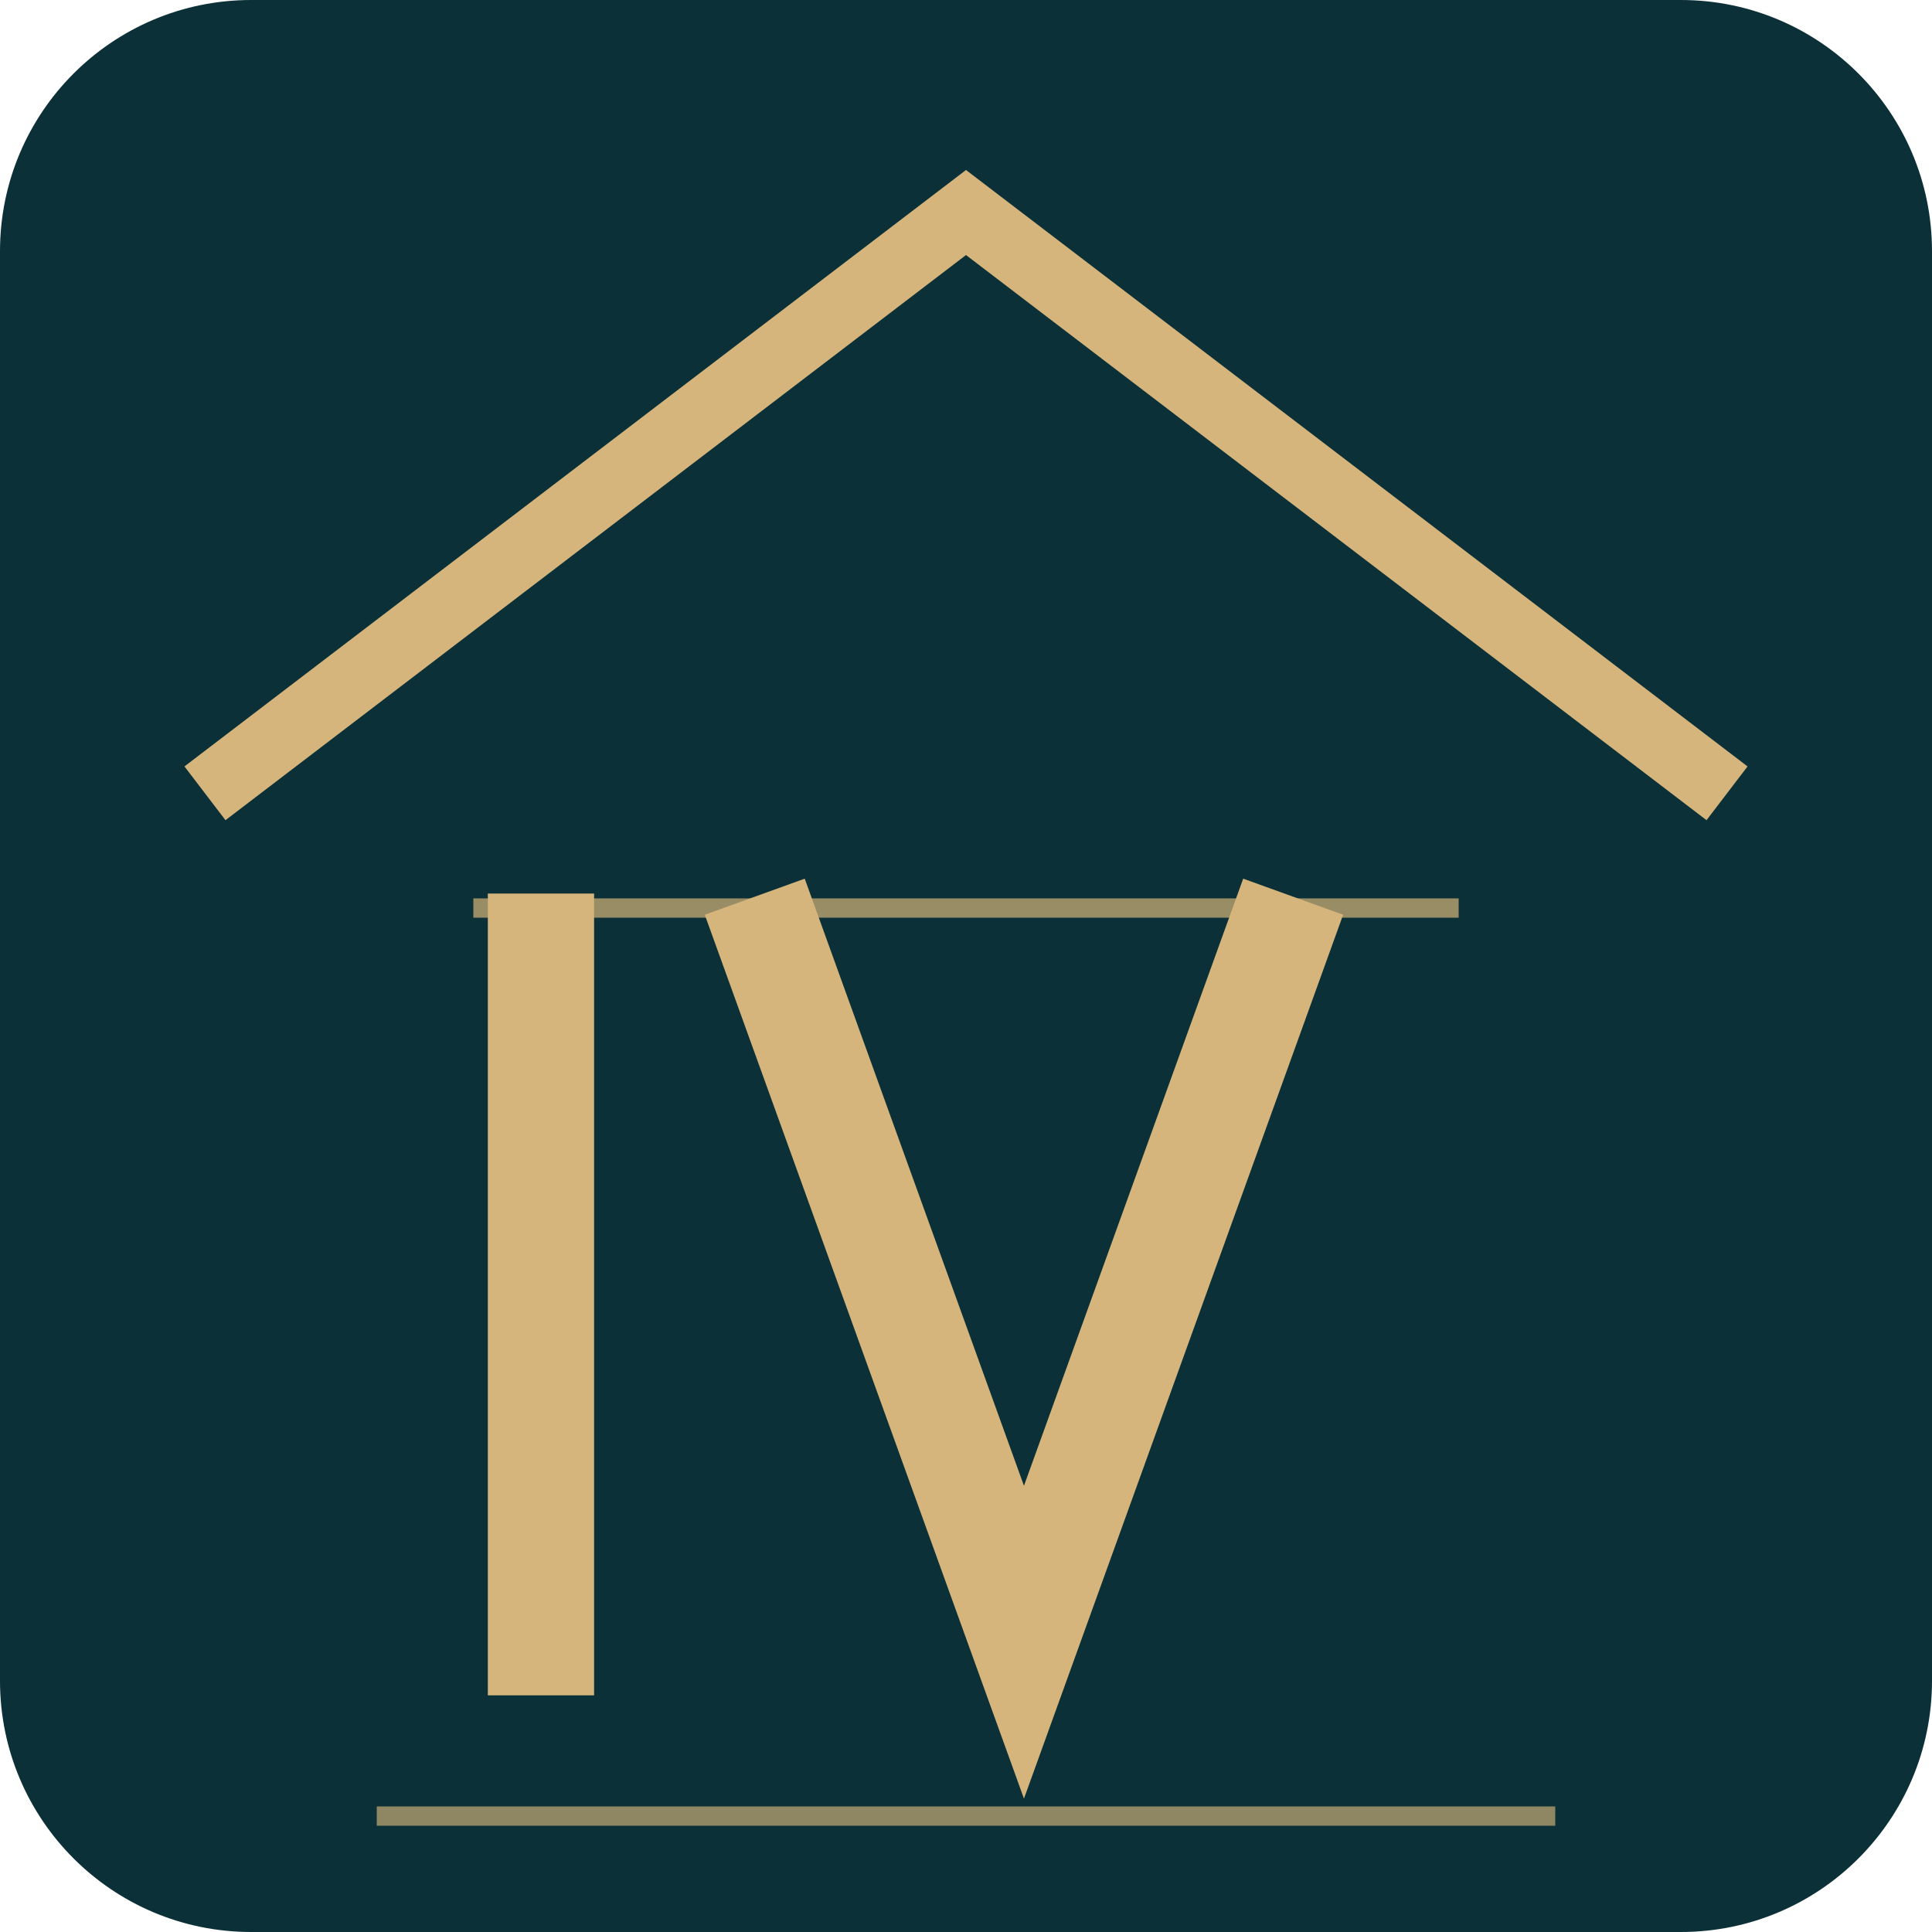
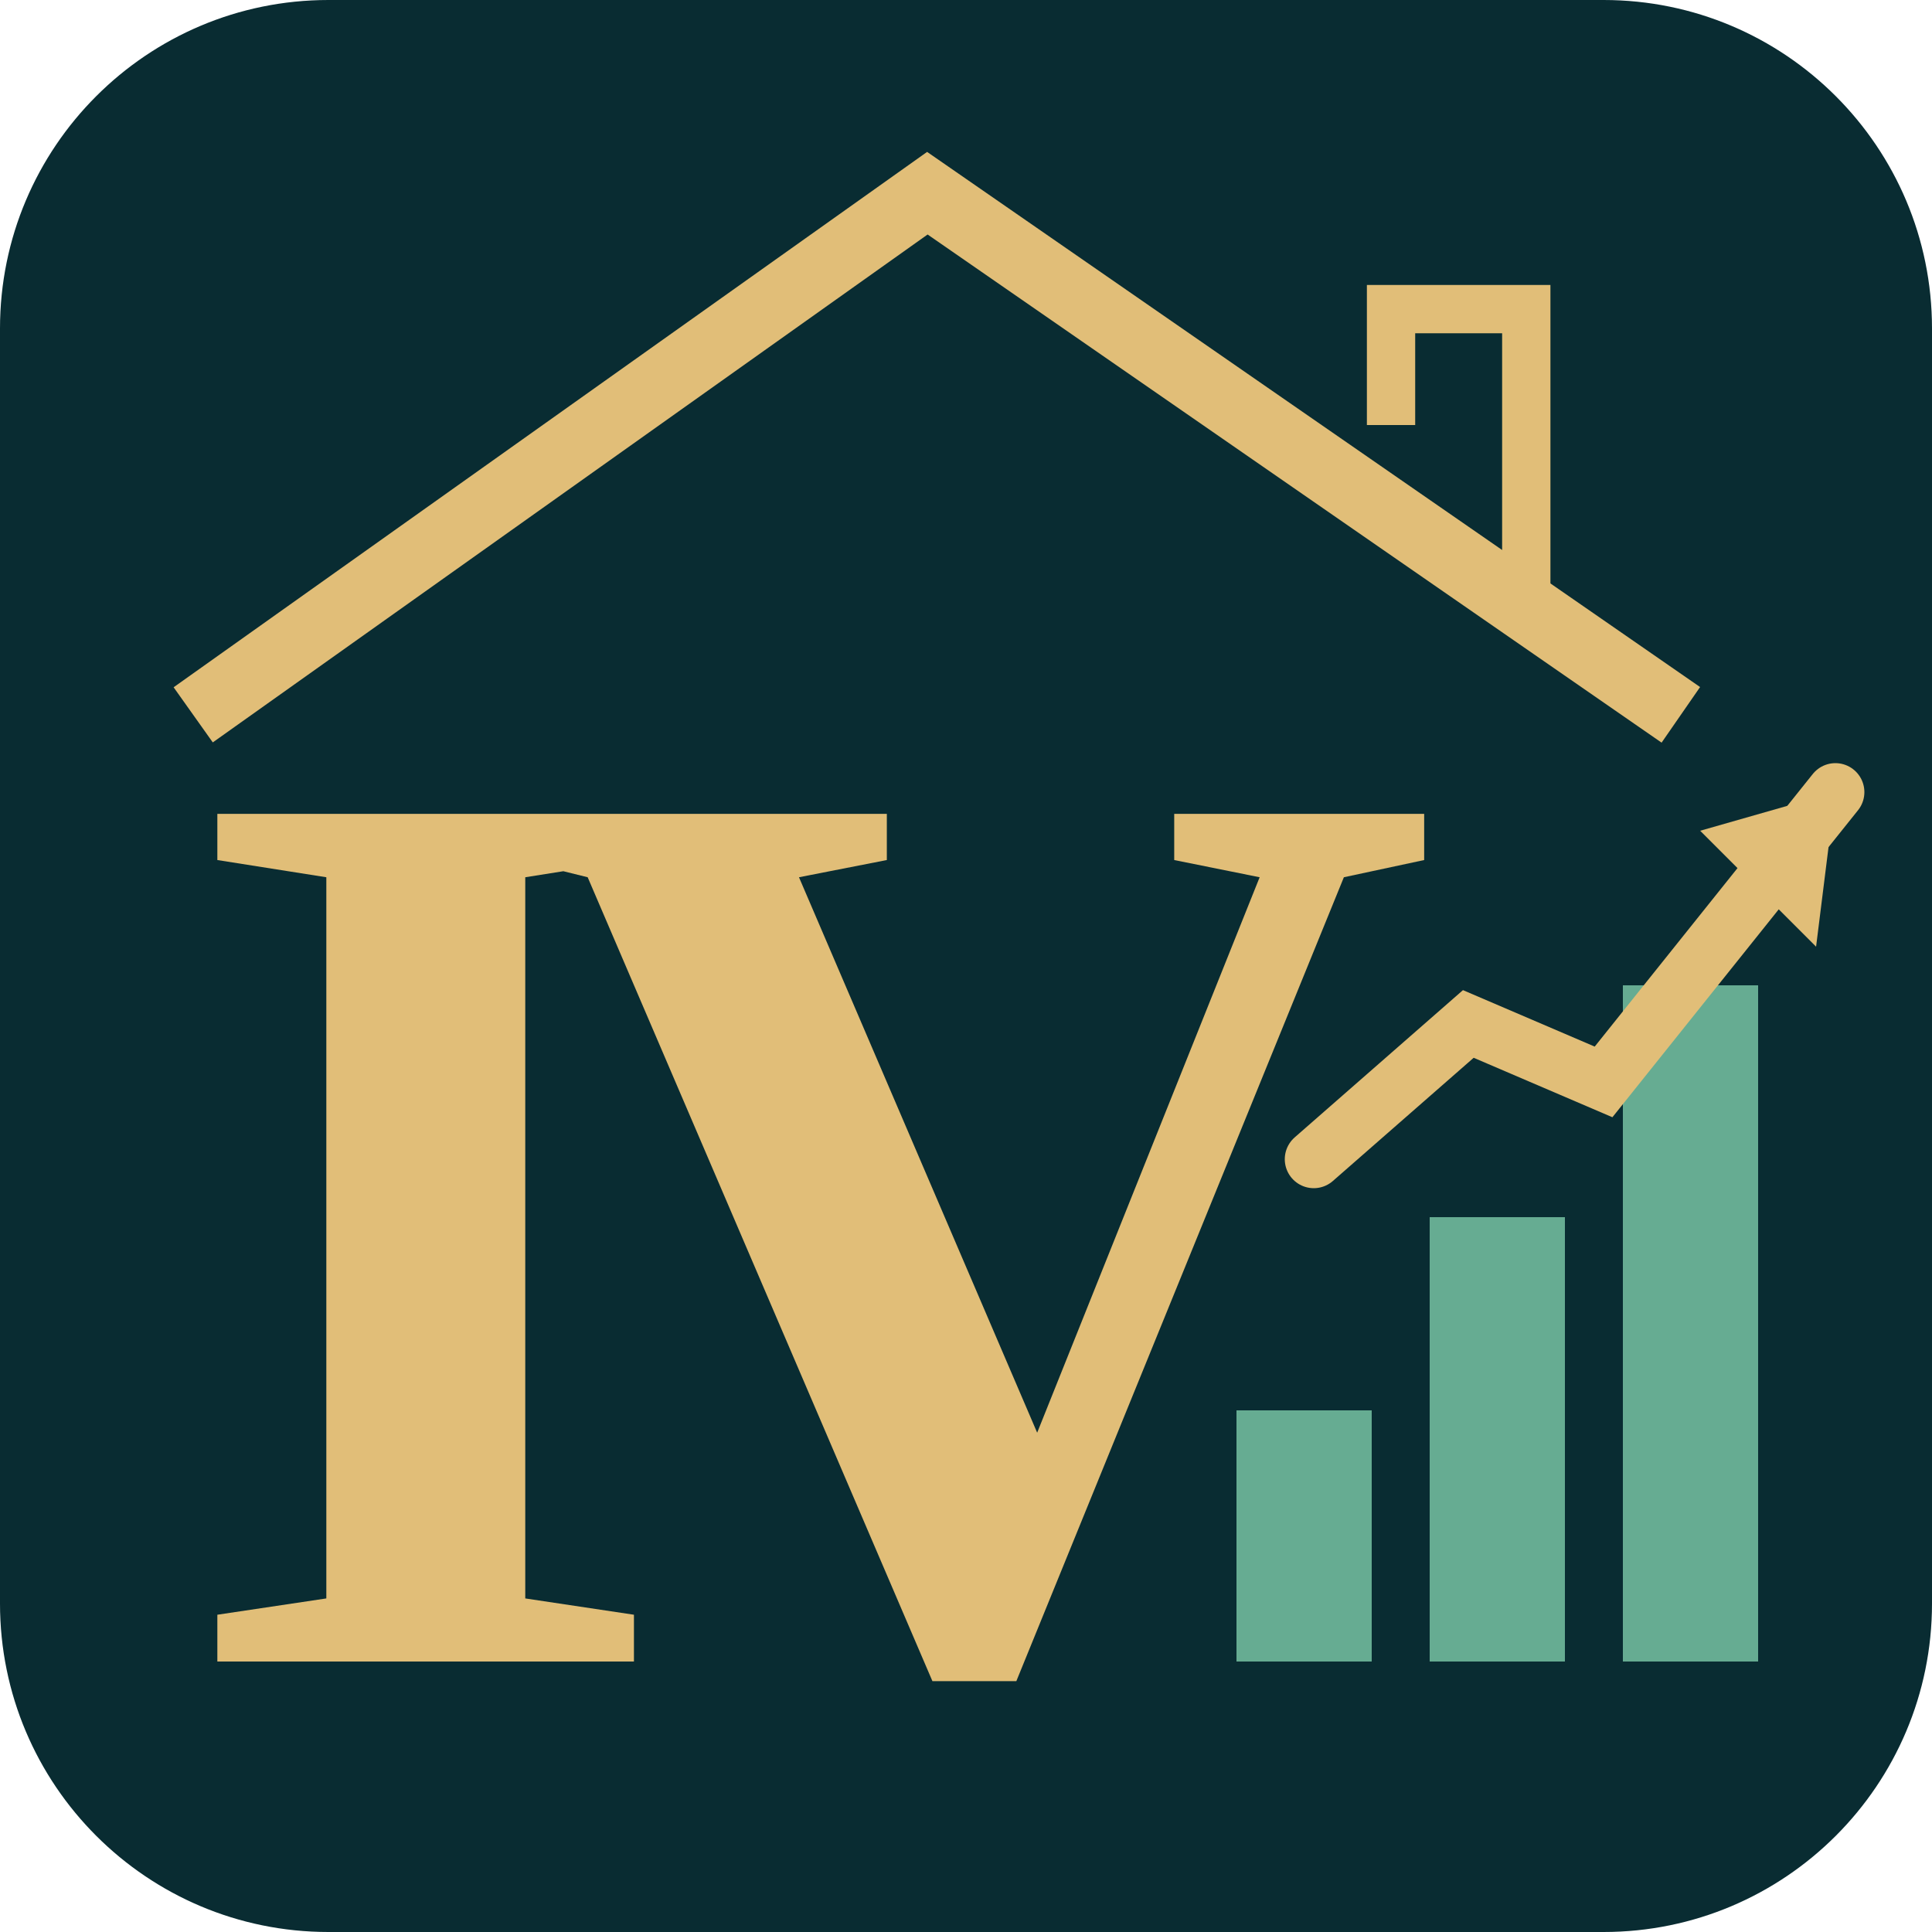
<svg xmlns="http://www.w3.org/2000/svg" viewBox="0 0 100 100">
-   <rect width="100" height="100" rx="13" fill="#0B3037" />
-   <g fill="none" stroke="#D5B57B" stroke-linecap="square" stroke-linejoin="miter">
-     <path d="M12 40 L50 11 L88 40" stroke-width="3.5" />
-     <path d="M25 47 H75" stroke-width="1" opacity=".7" />
-     <path d="M28 49 V85" stroke-width="5.5" />
-     <path d="M40 49 L53 85 L66 49" stroke-width="5.5" />
-     <path d="M20 94 H80" stroke-width="1" opacity=".65" />
+   <rect x="0" y="0" width="100" height="100" rx="17" fill="#092C32" />
+   <path d="M10 37 L48 10 L87 37" fill="none" stroke="#E1BE78" stroke-width="3.5" />
+   <path d="M72 22 V16 H79 V31" fill="none" stroke="#E1BE78" stroke-width="2.5" />
+   <text x="9" y="86" font-family="Georgia,'Times New Roman',serif" font-size="67" font-weight="700" letter-spacing="-9" fill="#E1BE78">IV</text>
+   <g fill="#66AC92">
+     <rect x="64" y="73" width="7" height="13" />
+     <rect x="74" y="63" width="7" height="23" />
+     <rect x="84" y="51" width="7" height="35" />
  </g>
+   <path d="M68 60 L76 53 L83 56 L95 41" fill="none" stroke="#E1BE78" stroke-width="3" stroke-linecap="round" />
+   <path d="M95 41 L88 43 L94 49 Z" fill="#E1BE78" />
</svg>
